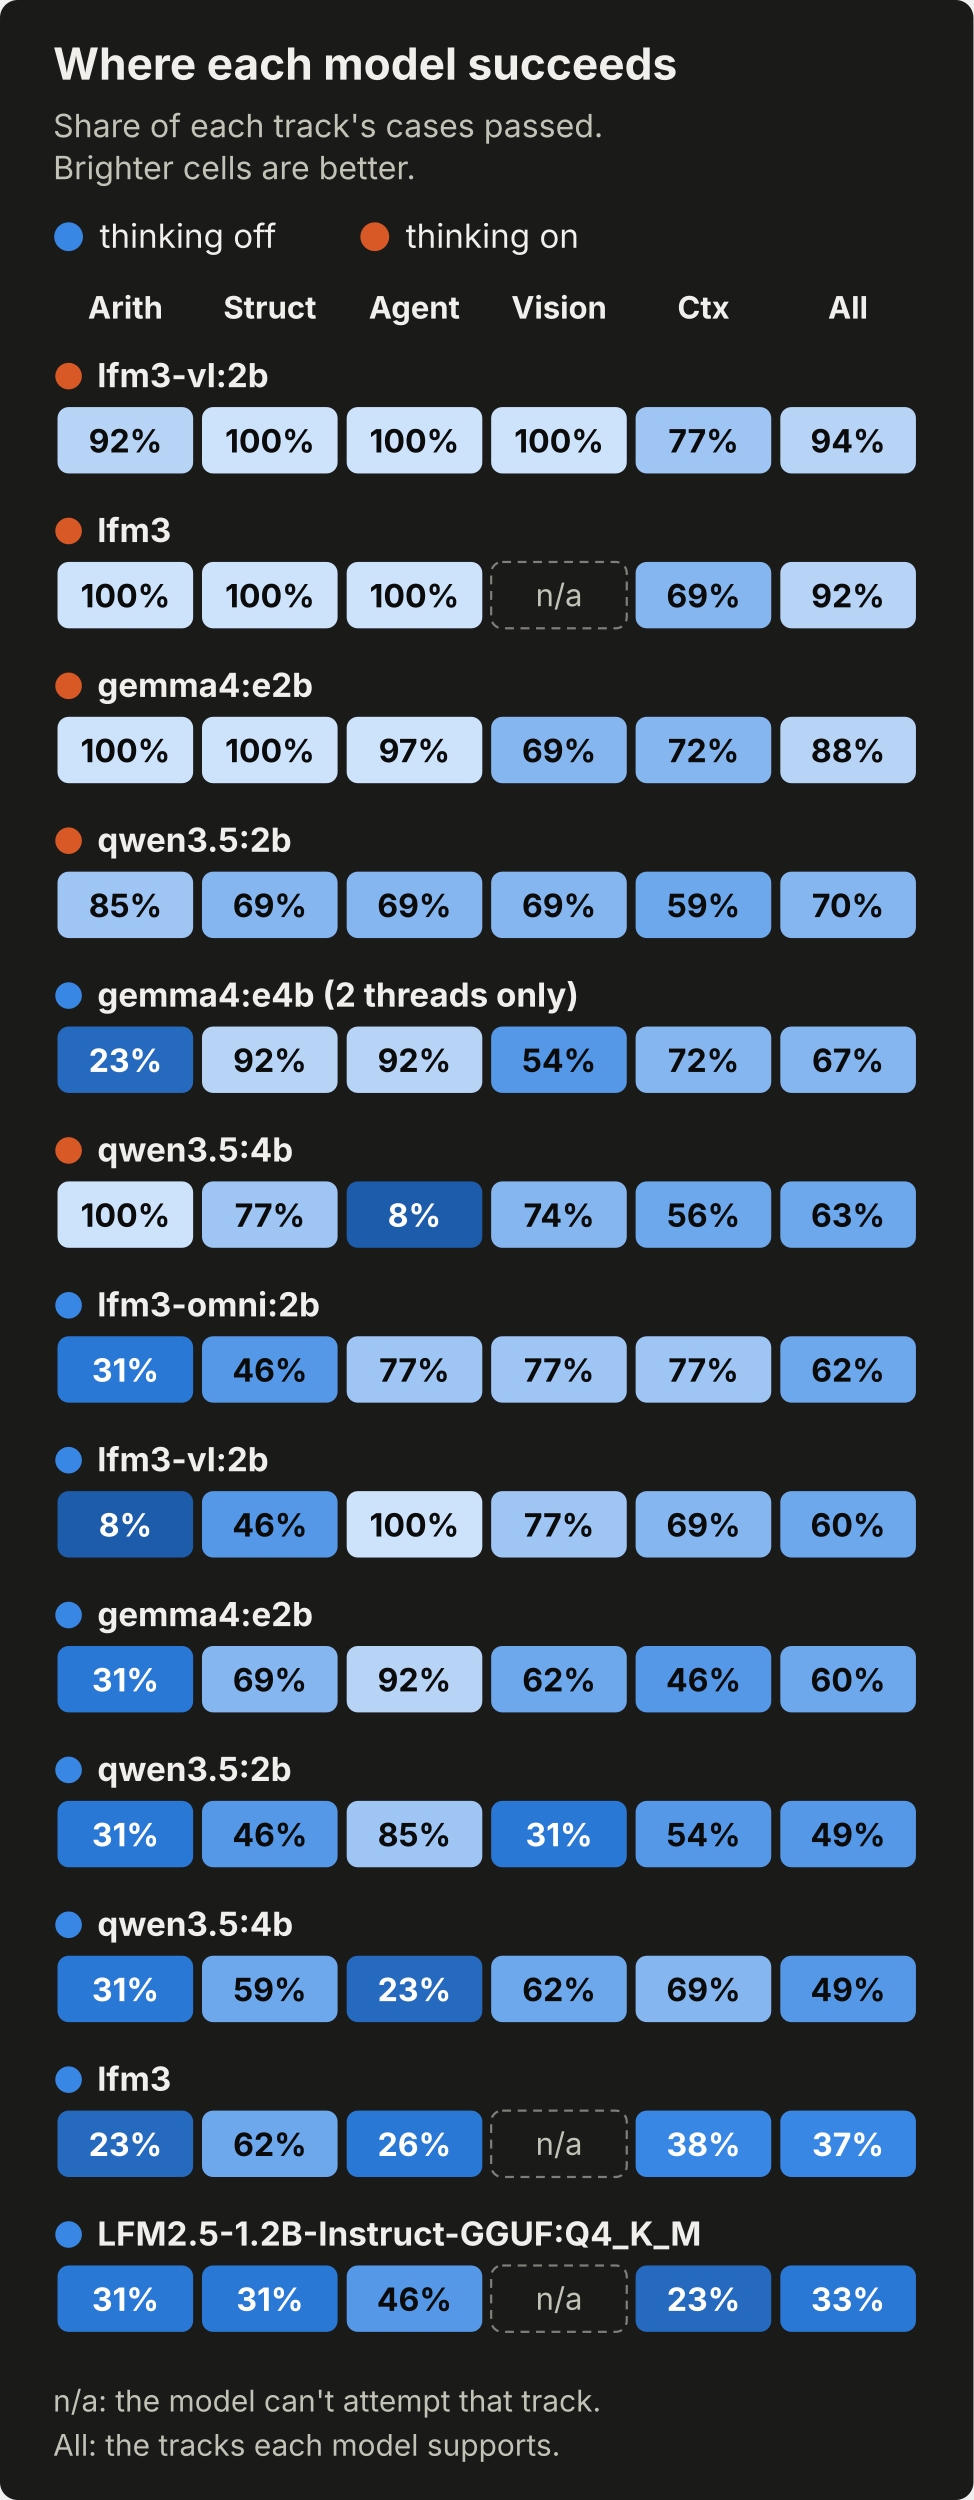
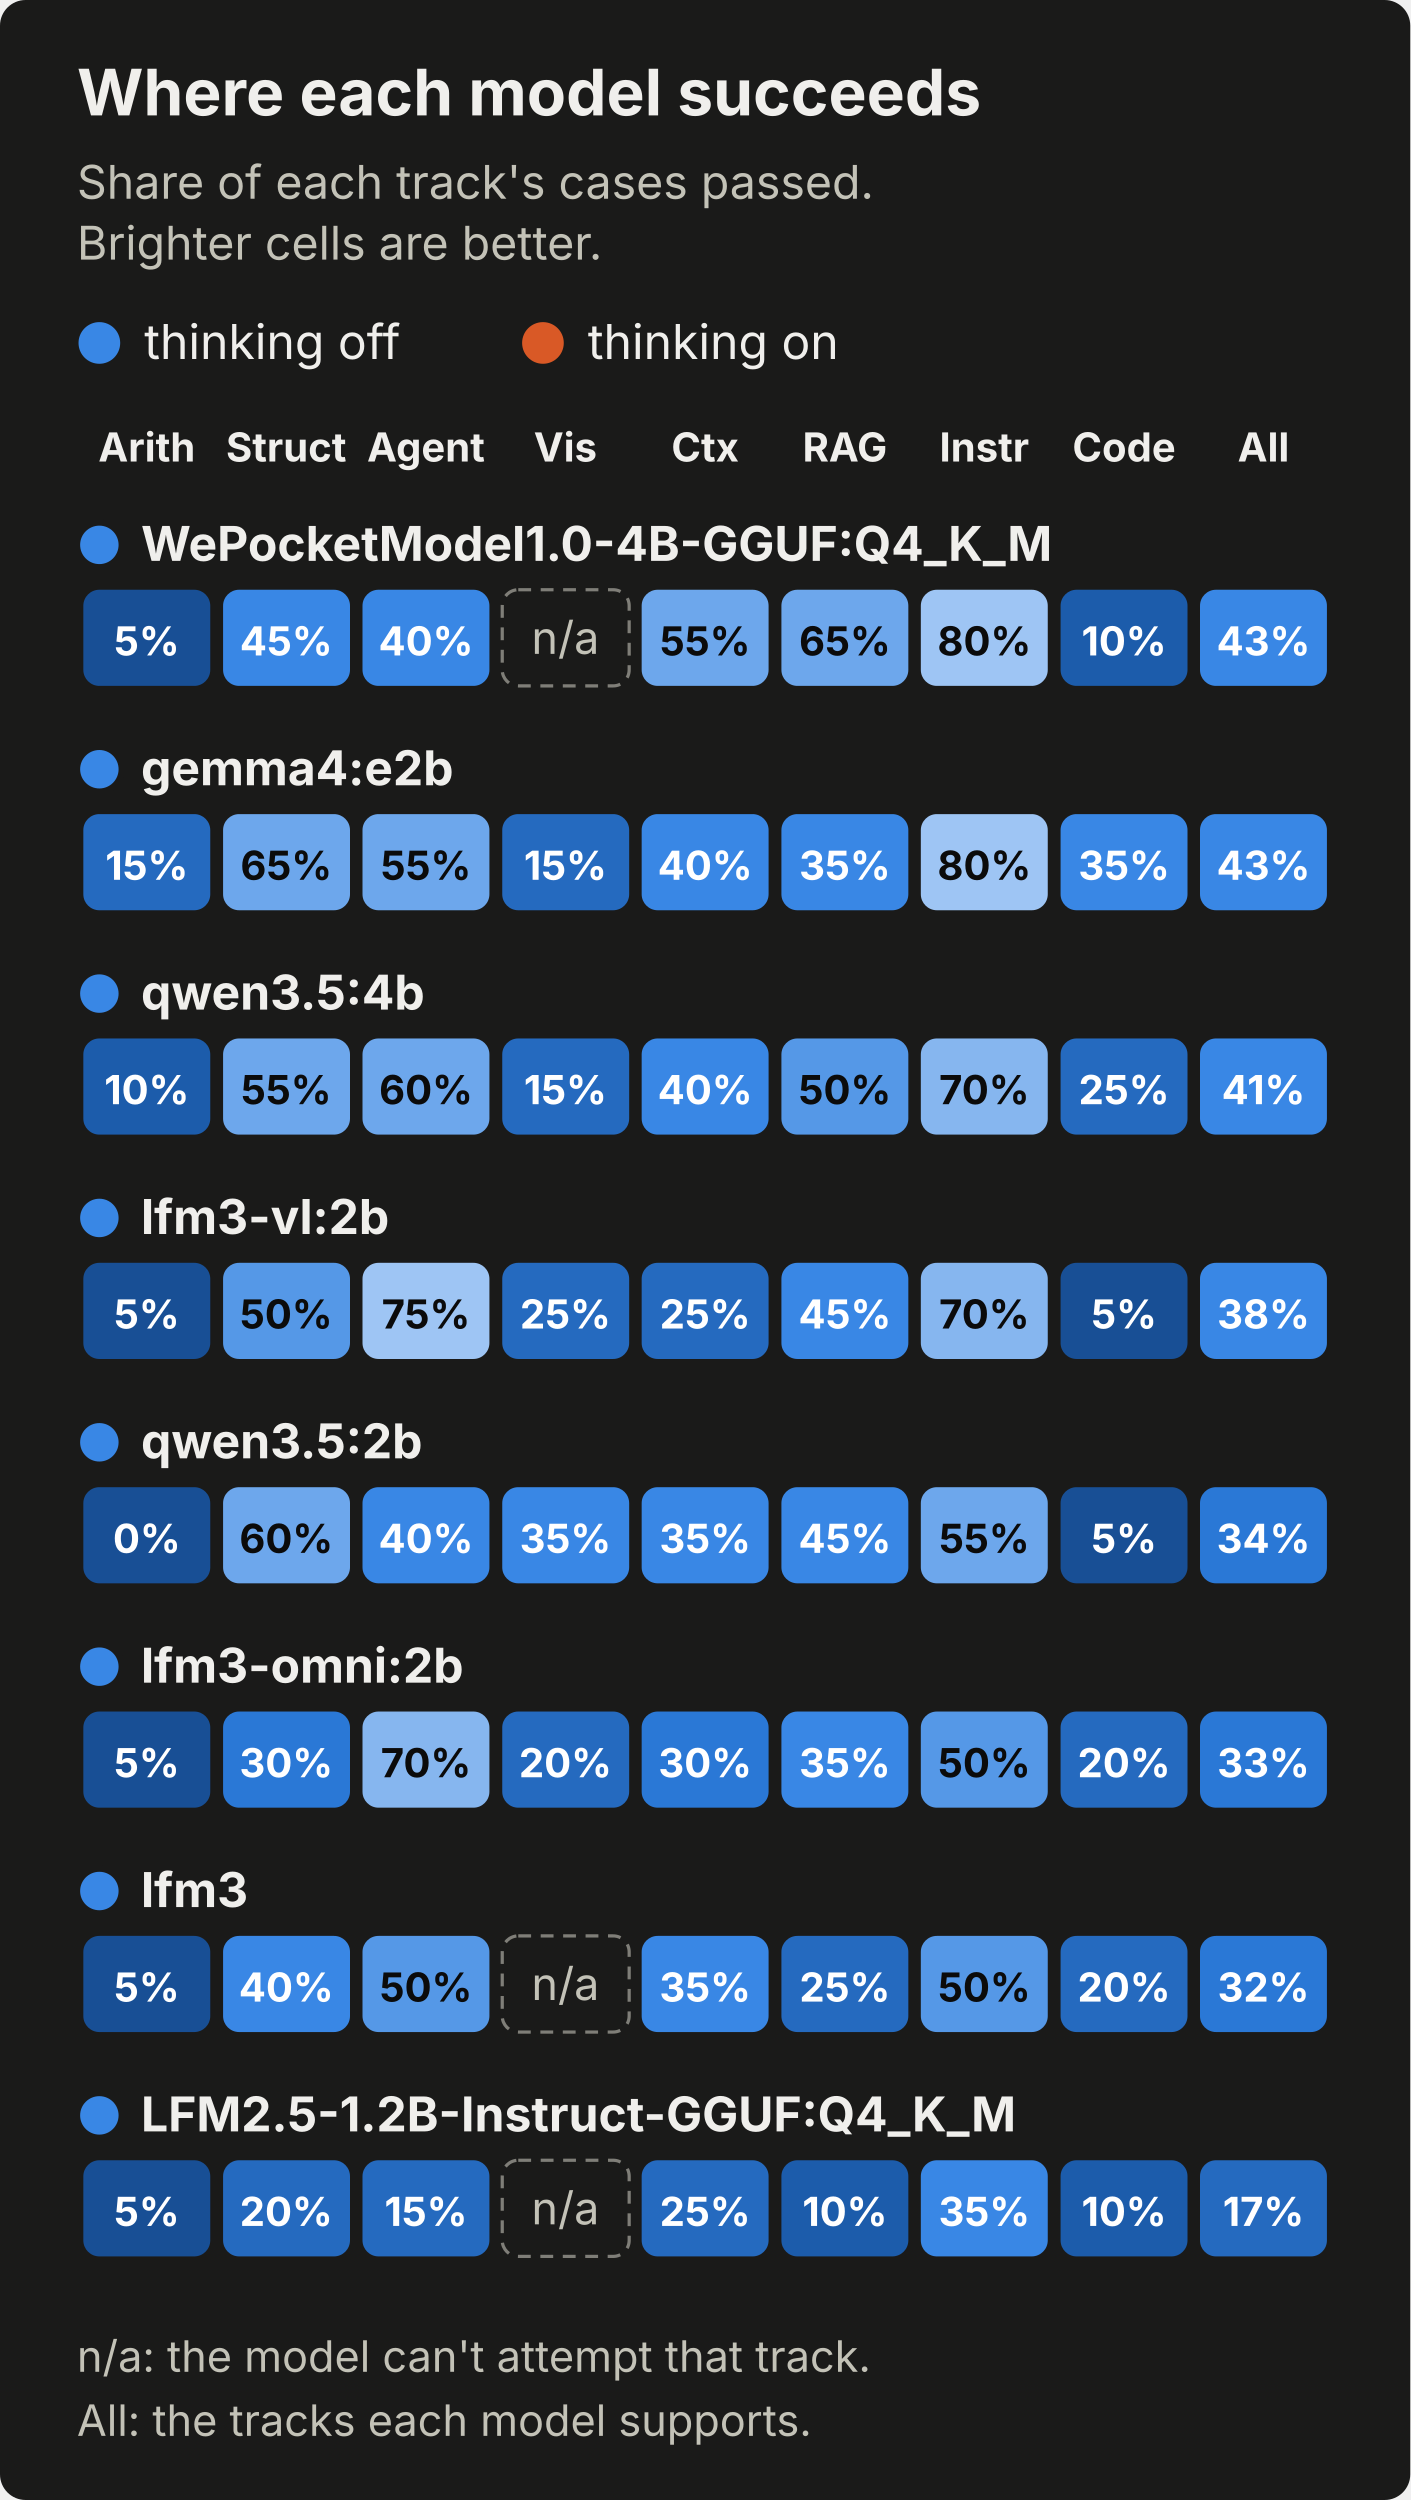
- <svg xmlns="http://www.w3.org/2000/svg" width="440" height="1130" viewBox="0 0 440 1130" role="img" aria-label="Where each model succeeds">
-   <rect width="440" height="1130" rx="8" fill="#1a1a19" />
+ <svg xmlns="http://www.w3.org/2000/svg" width="440" height="780" viewBox="0 0 440 780" role="img" aria-label="Where each model succeeds">
+   <rect width="440" height="780" rx="8" fill="#1a1a19" />
  <text x="24.0" y="36.0" font-size="20" font-weight="700" text-anchor="start" fill="#f0efec" font-family="system-ui, -apple-system, Segoe UI, sans-serif">Where each model succeeds</text>
  <text x="24.0" y="62.0" font-size="14.5" font-weight="normal" text-anchor="start" fill="#c3c2b7" font-family="system-ui, -apple-system, Segoe UI, sans-serif">Share of each track's cases passed.</text>
  <text x="24.0" y="81.0" font-size="14.5" font-weight="normal" text-anchor="start" fill="#c3c2b7" font-family="system-ui, -apple-system, Segoe UI, sans-serif">Brighter cells are better.</text>
  <circle cx="31.0" cy="107.0" r="7.5" fill="#3987e5" stroke="#1a1a19" stroke-width="2" />
  <text x="45.0" y="112.0" font-size="15" font-weight="normal" text-anchor="start" fill="#f0efec" font-family="system-ui, -apple-system, Segoe UI, sans-serif">thinking off</text>
  <circle cx="169.4" cy="107.0" r="7.5" fill="#d95926" stroke="#1a1a19" stroke-width="2" />
  <text x="183.4" y="112.0" font-size="15" font-weight="normal" text-anchor="start" fill="#f0efec" font-family="system-ui, -apple-system, Segoe UI, sans-serif">thinking on</text>
-   <text x="56.7" y="144.0" font-size="14" font-weight="700" text-anchor="middle" fill="#f0efec" font-family="system-ui, -apple-system, Segoe UI, sans-serif">Arith</text>
-   <text x="122.0" y="144.0" font-size="14" font-weight="700" text-anchor="middle" fill="#f0efec" font-family="system-ui, -apple-system, Segoe UI, sans-serif">Struct</text>
-   <text x="187.3" y="144.0" font-size="14" font-weight="700" text-anchor="middle" fill="#f0efec" font-family="system-ui, -apple-system, Segoe UI, sans-serif">Agent</text>
-   <text x="252.7" y="144.0" font-size="14" font-weight="700" text-anchor="middle" fill="#f0efec" font-family="system-ui, -apple-system, Segoe UI, sans-serif">Vision</text>
-   <text x="318.0" y="144.0" font-size="14" font-weight="700" text-anchor="middle" fill="#f0efec" font-family="system-ui, -apple-system, Segoe UI, sans-serif">Ctx</text>
-   <text x="383.3" y="144.0" font-size="14" font-weight="700" text-anchor="middle" fill="#f0efec" font-family="system-ui, -apple-system, Segoe UI, sans-serif">All</text>
-   <circle cx="31.0" cy="170.0" r="7" fill="#d95926" stroke="#1a1a19" stroke-width="2" />
-   <text x="44.0" y="175.0" font-size="15" font-weight="700" text-anchor="start" fill="#f0efec" font-family="system-ui, -apple-system, Segoe UI, sans-serif">lfm3-vl:2b</text>
-   <rect x="26.0" y="184" width="61.3" height="30" rx="5" fill="#b7d3f6" />
-   <text x="56.7" y="204.5" font-size="14.5" font-weight="700" text-anchor="middle" fill="#0b0b0b" font-family="system-ui, -apple-system, Segoe UI, sans-serif">92%</text>
-   <rect x="91.3" y="184" width="61.3" height="30" rx="5" fill="#cde2fb" />
-   <text x="122.0" y="204.5" font-size="14.5" font-weight="700" text-anchor="middle" fill="#0b0b0b" font-family="system-ui, -apple-system, Segoe UI, sans-serif">100%</text>
-   <rect x="156.7" y="184" width="61.3" height="30" rx="5" fill="#cde2fb" />
-   <text x="187.3" y="204.5" font-size="14.5" font-weight="700" text-anchor="middle" fill="#0b0b0b" font-family="system-ui, -apple-system, Segoe UI, sans-serif">100%</text>
-   <rect x="222.0" y="184" width="61.3" height="30" rx="5" fill="#cde2fb" />
-   <text x="252.7" y="204.5" font-size="14.5" font-weight="700" text-anchor="middle" fill="#0b0b0b" font-family="system-ui, -apple-system, Segoe UI, sans-serif">100%</text>
-   <rect x="287.3" y="184" width="61.3" height="30" rx="5" fill="#9ec5f4" />
-   <text x="318.0" y="204.5" font-size="14.5" font-weight="700" text-anchor="middle" fill="#0b0b0b" font-family="system-ui, -apple-system, Segoe UI, sans-serif">77%</text>
-   <rect x="352.7" y="184" width="61.3" height="30" rx="5" fill="#b7d3f6" />
-   <text x="383.3" y="204.5" font-size="14.5" font-weight="700" text-anchor="middle" fill="#0b0b0b" font-family="system-ui, -apple-system, Segoe UI, sans-serif">94%</text>
-   <circle cx="31.0" cy="240.0" r="7" fill="#d95926" stroke="#1a1a19" stroke-width="2" />
-   <text x="44.0" y="245.0" font-size="15" font-weight="700" text-anchor="start" fill="#f0efec" font-family="system-ui, -apple-system, Segoe UI, sans-serif">lfm3</text>
-   <rect x="26.0" y="254" width="61.3" height="30" rx="5" fill="#cde2fb" />
-   <text x="56.7" y="274.5" font-size="14.5" font-weight="700" text-anchor="middle" fill="#0b0b0b" font-family="system-ui, -apple-system, Segoe UI, sans-serif">100%</text>
-   <rect x="91.3" y="254" width="61.3" height="30" rx="5" fill="#cde2fb" />
-   <text x="122.0" y="274.5" font-size="14.5" font-weight="700" text-anchor="middle" fill="#0b0b0b" font-family="system-ui, -apple-system, Segoe UI, sans-serif">100%</text>
-   <rect x="156.7" y="254" width="61.3" height="30" rx="5" fill="#cde2fb" />
-   <text x="187.3" y="274.5" font-size="14.5" font-weight="700" text-anchor="middle" fill="#0b0b0b" font-family="system-ui, -apple-system, Segoe UI, sans-serif">100%</text>
-   <rect x="222.0" y="254" width="61.3" height="30" rx="5" fill="none" stroke="#c3c2b7" stroke-opacity="0.6" stroke-dasharray="4 3" />
-   <text x="252.7" y="274.0" font-size="14" font-weight="normal" text-anchor="middle" fill="#c3c2b7" font-family="system-ui, -apple-system, Segoe UI, sans-serif">n/a</text>
-   <rect x="287.3" y="254" width="61.3" height="30" rx="5" fill="#86b6ef" />
-   <text x="318.0" y="274.5" font-size="14.5" font-weight="700" text-anchor="middle" fill="#0b0b0b" font-family="system-ui, -apple-system, Segoe UI, sans-serif">69%</text>
-   <rect x="352.7" y="254" width="61.3" height="30" rx="5" fill="#b7d3f6" />
-   <text x="383.3" y="274.5" font-size="14.5" font-weight="700" text-anchor="middle" fill="#0b0b0b" font-family="system-ui, -apple-system, Segoe UI, sans-serif">92%</text>
-   <circle cx="31.0" cy="310.0" r="7" fill="#d95926" stroke="#1a1a19" stroke-width="2" />
-   <text x="44.0" y="315.0" font-size="15" font-weight="700" text-anchor="start" fill="#f0efec" font-family="system-ui, -apple-system, Segoe UI, sans-serif">gemma4:e2b</text>
-   <rect x="26.0" y="324" width="61.3" height="30" rx="5" fill="#cde2fb" />
-   <text x="56.7" y="344.5" font-size="14.5" font-weight="700" text-anchor="middle" fill="#0b0b0b" font-family="system-ui, -apple-system, Segoe UI, sans-serif">100%</text>
-   <rect x="91.3" y="324" width="61.3" height="30" rx="5" fill="#cde2fb" />
-   <text x="122.0" y="344.5" font-size="14.5" font-weight="700" text-anchor="middle" fill="#0b0b0b" font-family="system-ui, -apple-system, Segoe UI, sans-serif">100%</text>
-   <rect x="156.7" y="324" width="61.3" height="30" rx="5" fill="#cde2fb" />
-   <text x="187.3" y="344.5" font-size="14.5" font-weight="700" text-anchor="middle" fill="#0b0b0b" font-family="system-ui, -apple-system, Segoe UI, sans-serif">97%</text>
-   <rect x="222.0" y="324" width="61.3" height="30" rx="5" fill="#86b6ef" />
-   <text x="252.7" y="344.5" font-size="14.5" font-weight="700" text-anchor="middle" fill="#0b0b0b" font-family="system-ui, -apple-system, Segoe UI, sans-serif">69%</text>
-   <rect x="287.3" y="324" width="61.3" height="30" rx="5" fill="#86b6ef" />
-   <text x="318.0" y="344.5" font-size="14.5" font-weight="700" text-anchor="middle" fill="#0b0b0b" font-family="system-ui, -apple-system, Segoe UI, sans-serif">72%</text>
-   <rect x="352.7" y="324" width="61.3" height="30" rx="5" fill="#b7d3f6" />
-   <text x="383.3" y="344.5" font-size="14.5" font-weight="700" text-anchor="middle" fill="#0b0b0b" font-family="system-ui, -apple-system, Segoe UI, sans-serif">88%</text>
-   <circle cx="31.0" cy="380.0" r="7" fill="#d95926" stroke="#1a1a19" stroke-width="2" />
-   <text x="44.0" y="385.0" font-size="15" font-weight="700" text-anchor="start" fill="#f0efec" font-family="system-ui, -apple-system, Segoe UI, sans-serif">qwen3.5:2b</text>
-   <rect x="26.0" y="394" width="61.3" height="30" rx="5" fill="#9ec5f4" />
-   <text x="56.7" y="414.5" font-size="14.5" font-weight="700" text-anchor="middle" fill="#0b0b0b" font-family="system-ui, -apple-system, Segoe UI, sans-serif">85%</text>
-   <rect x="91.3" y="394" width="61.3" height="30" rx="5" fill="#86b6ef" />
-   <text x="122.0" y="414.5" font-size="14.5" font-weight="700" text-anchor="middle" fill="#0b0b0b" font-family="system-ui, -apple-system, Segoe UI, sans-serif">69%</text>
-   <rect x="156.7" y="394" width="61.3" height="30" rx="5" fill="#86b6ef" />
-   <text x="187.3" y="414.5" font-size="14.5" font-weight="700" text-anchor="middle" fill="#0b0b0b" font-family="system-ui, -apple-system, Segoe UI, sans-serif">69%</text>
-   <rect x="222.0" y="394" width="61.3" height="30" rx="5" fill="#86b6ef" />
-   <text x="252.7" y="414.5" font-size="14.5" font-weight="700" text-anchor="middle" fill="#0b0b0b" font-family="system-ui, -apple-system, Segoe UI, sans-serif">69%</text>
-   <rect x="287.3" y="394" width="61.3" height="30" rx="5" fill="#6da7ec" />
-   <text x="318.0" y="414.5" font-size="14.5" font-weight="700" text-anchor="middle" fill="#0b0b0b" font-family="system-ui, -apple-system, Segoe UI, sans-serif">59%</text>
-   <rect x="352.7" y="394" width="61.3" height="30" rx="5" fill="#86b6ef" />
-   <text x="383.3" y="414.5" font-size="14.5" font-weight="700" text-anchor="middle" fill="#0b0b0b" font-family="system-ui, -apple-system, Segoe UI, sans-serif">70%</text>
+   <text x="45.8" y="144.0" font-size="12.5" font-weight="700" text-anchor="middle" fill="#f0efec" font-family="system-ui, -apple-system, Segoe UI, sans-serif">Arith</text>
+   <text x="89.3" y="144.0" font-size="12.5" font-weight="700" text-anchor="middle" fill="#f0efec" font-family="system-ui, -apple-system, Segoe UI, sans-serif">Struct</text>
+   <text x="132.9" y="144.0" font-size="12.5" font-weight="700" text-anchor="middle" fill="#f0efec" font-family="system-ui, -apple-system, Segoe UI, sans-serif">Agent</text>
+   <text x="176.4" y="144.0" font-size="12.5" font-weight="700" text-anchor="middle" fill="#f0efec" font-family="system-ui, -apple-system, Segoe UI, sans-serif">Vis</text>
+   <text x="220.0" y="144.0" font-size="12.5" font-weight="700" text-anchor="middle" fill="#f0efec" font-family="system-ui, -apple-system, Segoe UI, sans-serif">Ctx</text>
+   <text x="263.6" y="144.0" font-size="12.5" font-weight="700" text-anchor="middle" fill="#f0efec" font-family="system-ui, -apple-system, Segoe UI, sans-serif">RAG</text>
+   <text x="307.1" y="144.0" font-size="12.5" font-weight="700" text-anchor="middle" fill="#f0efec" font-family="system-ui, -apple-system, Segoe UI, sans-serif">Instr</text>
+   <text x="350.7" y="144.0" font-size="12.5" font-weight="700" text-anchor="middle" fill="#f0efec" font-family="system-ui, -apple-system, Segoe UI, sans-serif">Code</text>
+   <text x="394.2" y="144.0" font-size="12.5" font-weight="700" text-anchor="middle" fill="#f0efec" font-family="system-ui, -apple-system, Segoe UI, sans-serif">All</text>
+   <circle cx="31.0" cy="170.0" r="7" fill="#3987e5" stroke="#1a1a19" stroke-width="2" />
+   <text x="44.0" y="175.0" font-size="15" font-weight="700" text-anchor="start" fill="#f0efec" font-family="system-ui, -apple-system, Segoe UI, sans-serif">WePocketModel1.0-4B-GGUF:Q4_K_M</text>
+   <rect x="26.0" y="184" width="39.6" height="30" rx="5" fill="#184f95" />
+   <text x="45.8" y="204.5" font-size="12.5" font-weight="700" text-anchor="middle" fill="#ffffff" font-family="system-ui, -apple-system, Segoe UI, sans-serif">5%</text>
+   <rect x="69.6" y="184" width="39.6" height="30" rx="5" fill="#3987e5" />
+   <text x="89.3" y="204.5" font-size="12.5" font-weight="700" text-anchor="middle" fill="#ffffff" font-family="system-ui, -apple-system, Segoe UI, sans-serif">45%</text>
+   <rect x="113.1" y="184" width="39.6" height="30" rx="5" fill="#3987e5" />
+   <text x="132.9" y="204.5" font-size="12.5" font-weight="700" text-anchor="middle" fill="#ffffff" font-family="system-ui, -apple-system, Segoe UI, sans-serif">40%</text>
+   <rect x="156.7" y="184" width="39.6" height="30" rx="5" fill="none" stroke="#c3c2b7" stroke-opacity="0.6" stroke-dasharray="4 3" />
+   <text x="176.4" y="204.0" font-size="14" font-weight="normal" text-anchor="middle" fill="#c3c2b7" font-family="system-ui, -apple-system, Segoe UI, sans-serif">n/a</text>
+   <rect x="200.2" y="184" width="39.6" height="30" rx="5" fill="#6da7ec" />
+   <text x="220.0" y="204.5" font-size="12.5" font-weight="700" text-anchor="middle" fill="#0b0b0b" font-family="system-ui, -apple-system, Segoe UI, sans-serif">55%</text>
+   <rect x="243.8" y="184" width="39.6" height="30" rx="5" fill="#6da7ec" />
+   <text x="263.6" y="204.5" font-size="12.5" font-weight="700" text-anchor="middle" fill="#0b0b0b" font-family="system-ui, -apple-system, Segoe UI, sans-serif">65%</text>
+   <rect x="287.3" y="184" width="39.6" height="30" rx="5" fill="#9ec5f4" />
+   <text x="307.1" y="204.5" font-size="12.5" font-weight="700" text-anchor="middle" fill="#0b0b0b" font-family="system-ui, -apple-system, Segoe UI, sans-serif">80%</text>
+   <rect x="330.9" y="184" width="39.6" height="30" rx="5" fill="#1c5cab" />
+   <text x="350.7" y="204.5" font-size="12.5" font-weight="700" text-anchor="middle" fill="#ffffff" font-family="system-ui, -apple-system, Segoe UI, sans-serif">10%</text>
+   <rect x="374.4" y="184" width="39.6" height="30" rx="5" fill="#3987e5" />
+   <text x="394.2" y="204.5" font-size="12.5" font-weight="700" text-anchor="middle" fill="#ffffff" font-family="system-ui, -apple-system, Segoe UI, sans-serif">43%</text>
+   <circle cx="31.0" cy="240.0" r="7" fill="#3987e5" stroke="#1a1a19" stroke-width="2" />
+   <text x="44.0" y="245.0" font-size="15" font-weight="700" text-anchor="start" fill="#f0efec" font-family="system-ui, -apple-system, Segoe UI, sans-serif">gemma4:e2b</text>
+   <rect x="26.0" y="254" width="39.6" height="30" rx="5" fill="#256abf" />
+   <text x="45.8" y="274.5" font-size="12.5" font-weight="700" text-anchor="middle" fill="#ffffff" font-family="system-ui, -apple-system, Segoe UI, sans-serif">15%</text>
+   <rect x="69.6" y="254" width="39.6" height="30" rx="5" fill="#6da7ec" />
+   <text x="89.3" y="274.5" font-size="12.5" font-weight="700" text-anchor="middle" fill="#0b0b0b" font-family="system-ui, -apple-system, Segoe UI, sans-serif">65%</text>
+   <rect x="113.1" y="254" width="39.6" height="30" rx="5" fill="#6da7ec" />
+   <text x="132.9" y="274.5" font-size="12.5" font-weight="700" text-anchor="middle" fill="#0b0b0b" font-family="system-ui, -apple-system, Segoe UI, sans-serif">55%</text>
+   <rect x="156.7" y="254" width="39.6" height="30" rx="5" fill="#256abf" />
+   <text x="176.4" y="274.5" font-size="12.5" font-weight="700" text-anchor="middle" fill="#ffffff" font-family="system-ui, -apple-system, Segoe UI, sans-serif">15%</text>
+   <rect x="200.2" y="254" width="39.6" height="30" rx="5" fill="#3987e5" />
+   <text x="220.0" y="274.5" font-size="12.5" font-weight="700" text-anchor="middle" fill="#ffffff" font-family="system-ui, -apple-system, Segoe UI, sans-serif">40%</text>
+   <rect x="243.8" y="254" width="39.6" height="30" rx="5" fill="#3987e5" />
+   <text x="263.6" y="274.5" font-size="12.5" font-weight="700" text-anchor="middle" fill="#ffffff" font-family="system-ui, -apple-system, Segoe UI, sans-serif">35%</text>
+   <rect x="287.3" y="254" width="39.6" height="30" rx="5" fill="#9ec5f4" />
+   <text x="307.1" y="274.5" font-size="12.5" font-weight="700" text-anchor="middle" fill="#0b0b0b" font-family="system-ui, -apple-system, Segoe UI, sans-serif">80%</text>
+   <rect x="330.9" y="254" width="39.6" height="30" rx="5" fill="#3987e5" />
+   <text x="350.7" y="274.5" font-size="12.5" font-weight="700" text-anchor="middle" fill="#ffffff" font-family="system-ui, -apple-system, Segoe UI, sans-serif">35%</text>
+   <rect x="374.4" y="254" width="39.6" height="30" rx="5" fill="#3987e5" />
+   <text x="394.2" y="274.5" font-size="12.5" font-weight="700" text-anchor="middle" fill="#ffffff" font-family="system-ui, -apple-system, Segoe UI, sans-serif">43%</text>
+   <circle cx="31.0" cy="310.0" r="7" fill="#3987e5" stroke="#1a1a19" stroke-width="2" />
+   <text x="44.0" y="315.0" font-size="15" font-weight="700" text-anchor="start" fill="#f0efec" font-family="system-ui, -apple-system, Segoe UI, sans-serif">qwen3.5:4b</text>
+   <rect x="26.0" y="324" width="39.6" height="30" rx="5" fill="#1c5cab" />
+   <text x="45.8" y="344.5" font-size="12.5" font-weight="700" text-anchor="middle" fill="#ffffff" font-family="system-ui, -apple-system, Segoe UI, sans-serif">10%</text>
+   <rect x="69.6" y="324" width="39.6" height="30" rx="5" fill="#6da7ec" />
+   <text x="89.3" y="344.5" font-size="12.5" font-weight="700" text-anchor="middle" fill="#0b0b0b" font-family="system-ui, -apple-system, Segoe UI, sans-serif">55%</text>
+   <rect x="113.1" y="324" width="39.6" height="30" rx="5" fill="#6da7ec" />
+   <text x="132.9" y="344.5" font-size="12.5" font-weight="700" text-anchor="middle" fill="#0b0b0b" font-family="system-ui, -apple-system, Segoe UI, sans-serif">60%</text>
+   <rect x="156.7" y="324" width="39.6" height="30" rx="5" fill="#256abf" />
+   <text x="176.4" y="344.5" font-size="12.5" font-weight="700" text-anchor="middle" fill="#ffffff" font-family="system-ui, -apple-system, Segoe UI, sans-serif">15%</text>
+   <rect x="200.2" y="324" width="39.6" height="30" rx="5" fill="#3987e5" />
+   <text x="220.0" y="344.5" font-size="12.5" font-weight="700" text-anchor="middle" fill="#ffffff" font-family="system-ui, -apple-system, Segoe UI, sans-serif">40%</text>
+   <rect x="243.8" y="324" width="39.6" height="30" rx="5" fill="#5598e7" />
+   <text x="263.6" y="344.5" font-size="12.5" font-weight="700" text-anchor="middle" fill="#0b0b0b" font-family="system-ui, -apple-system, Segoe UI, sans-serif">50%</text>
+   <rect x="287.3" y="324" width="39.6" height="30" rx="5" fill="#86b6ef" />
+   <text x="307.1" y="344.5" font-size="12.5" font-weight="700" text-anchor="middle" fill="#0b0b0b" font-family="system-ui, -apple-system, Segoe UI, sans-serif">70%</text>
+   <rect x="330.9" y="324" width="39.6" height="30" rx="5" fill="#256abf" />
+   <text x="350.7" y="344.5" font-size="12.5" font-weight="700" text-anchor="middle" fill="#ffffff" font-family="system-ui, -apple-system, Segoe UI, sans-serif">25%</text>
+   <rect x="374.4" y="324" width="39.6" height="30" rx="5" fill="#3987e5" />
+   <text x="394.2" y="344.5" font-size="12.5" font-weight="700" text-anchor="middle" fill="#ffffff" font-family="system-ui, -apple-system, Segoe UI, sans-serif">41%</text>
+   <circle cx="31.0" cy="380.0" r="7" fill="#3987e5" stroke="#1a1a19" stroke-width="2" />
+   <text x="44.0" y="385.0" font-size="15" font-weight="700" text-anchor="start" fill="#f0efec" font-family="system-ui, -apple-system, Segoe UI, sans-serif">lfm3-vl:2b</text>
+   <rect x="26.0" y="394" width="39.6" height="30" rx="5" fill="#184f95" />
+   <text x="45.8" y="414.5" font-size="12.5" font-weight="700" text-anchor="middle" fill="#ffffff" font-family="system-ui, -apple-system, Segoe UI, sans-serif">5%</text>
+   <rect x="69.6" y="394" width="39.6" height="30" rx="5" fill="#5598e7" />
+   <text x="89.3" y="414.5" font-size="12.5" font-weight="700" text-anchor="middle" fill="#0b0b0b" font-family="system-ui, -apple-system, Segoe UI, sans-serif">50%</text>
+   <rect x="113.1" y="394" width="39.6" height="30" rx="5" fill="#9ec5f4" />
+   <text x="132.9" y="414.5" font-size="12.5" font-weight="700" text-anchor="middle" fill="#0b0b0b" font-family="system-ui, -apple-system, Segoe UI, sans-serif">75%</text>
+   <rect x="156.7" y="394" width="39.6" height="30" rx="5" fill="#256abf" />
+   <text x="176.4" y="414.5" font-size="12.5" font-weight="700" text-anchor="middle" fill="#ffffff" font-family="system-ui, -apple-system, Segoe UI, sans-serif">25%</text>
+   <rect x="200.2" y="394" width="39.6" height="30" rx="5" fill="#256abf" />
+   <text x="220.0" y="414.5" font-size="12.5" font-weight="700" text-anchor="middle" fill="#ffffff" font-family="system-ui, -apple-system, Segoe UI, sans-serif">25%</text>
+   <rect x="243.8" y="394" width="39.6" height="30" rx="5" fill="#3987e5" />
+   <text x="263.6" y="414.5" font-size="12.5" font-weight="700" text-anchor="middle" fill="#ffffff" font-family="system-ui, -apple-system, Segoe UI, sans-serif">45%</text>
+   <rect x="287.3" y="394" width="39.6" height="30" rx="5" fill="#86b6ef" />
+   <text x="307.1" y="414.5" font-size="12.5" font-weight="700" text-anchor="middle" fill="#0b0b0b" font-family="system-ui, -apple-system, Segoe UI, sans-serif">70%</text>
+   <rect x="330.9" y="394" width="39.6" height="30" rx="5" fill="#184f95" />
+   <text x="350.7" y="414.5" font-size="12.5" font-weight="700" text-anchor="middle" fill="#ffffff" font-family="system-ui, -apple-system, Segoe UI, sans-serif">5%</text>
+   <rect x="374.4" y="394" width="39.6" height="30" rx="5" fill="#3987e5" />
+   <text x="394.2" y="414.5" font-size="12.5" font-weight="700" text-anchor="middle" fill="#ffffff" font-family="system-ui, -apple-system, Segoe UI, sans-serif">38%</text>
  <circle cx="31.0" cy="450.0" r="7" fill="#3987e5" stroke="#1a1a19" stroke-width="2" />
-   <text x="44.0" y="455.0" font-size="15" font-weight="700" text-anchor="start" fill="#f0efec" font-family="system-ui, -apple-system, Segoe UI, sans-serif">gemma4:e4b (2 threads only)</text>
-   <rect x="26.0" y="464" width="61.3" height="30" rx="5" fill="#256abf" />
-   <text x="56.7" y="484.5" font-size="14.5" font-weight="700" text-anchor="middle" fill="#ffffff" font-family="system-ui, -apple-system, Segoe UI, sans-serif">23%</text>
-   <rect x="91.3" y="464" width="61.3" height="30" rx="5" fill="#b7d3f6" />
-   <text x="122.0" y="484.5" font-size="14.5" font-weight="700" text-anchor="middle" fill="#0b0b0b" font-family="system-ui, -apple-system, Segoe UI, sans-serif">92%</text>
-   <rect x="156.7" y="464" width="61.3" height="30" rx="5" fill="#b7d3f6" />
-   <text x="187.3" y="484.5" font-size="14.5" font-weight="700" text-anchor="middle" fill="#0b0b0b" font-family="system-ui, -apple-system, Segoe UI, sans-serif">92%</text>
-   <rect x="222.0" y="464" width="61.3" height="30" rx="5" fill="#5598e7" />
-   <text x="252.7" y="484.5" font-size="14.5" font-weight="700" text-anchor="middle" fill="#0b0b0b" font-family="system-ui, -apple-system, Segoe UI, sans-serif">54%</text>
-   <rect x="287.3" y="464" width="61.3" height="30" rx="5" fill="#86b6ef" />
-   <text x="318.0" y="484.5" font-size="14.5" font-weight="700" text-anchor="middle" fill="#0b0b0b" font-family="system-ui, -apple-system, Segoe UI, sans-serif">72%</text>
-   <rect x="352.7" y="464" width="61.3" height="30" rx="5" fill="#86b6ef" />
-   <text x="383.3" y="484.5" font-size="14.5" font-weight="700" text-anchor="middle" fill="#0b0b0b" font-family="system-ui, -apple-system, Segoe UI, sans-serif">67%</text>
-   <circle cx="31.0" cy="520.0" r="7" fill="#d95926" stroke="#1a1a19" stroke-width="2" />
-   <text x="44.0" y="525.0" font-size="15" font-weight="700" text-anchor="start" fill="#f0efec" font-family="system-ui, -apple-system, Segoe UI, sans-serif">qwen3.5:4b</text>
-   <rect x="26.0" y="534" width="61.3" height="30" rx="5" fill="#cde2fb" />
-   <text x="56.7" y="554.5" font-size="14.5" font-weight="700" text-anchor="middle" fill="#0b0b0b" font-family="system-ui, -apple-system, Segoe UI, sans-serif">100%</text>
-   <rect x="91.3" y="534" width="61.3" height="30" rx="5" fill="#9ec5f4" />
-   <text x="122.0" y="554.5" font-size="14.5" font-weight="700" text-anchor="middle" fill="#0b0b0b" font-family="system-ui, -apple-system, Segoe UI, sans-serif">77%</text>
-   <rect x="156.7" y="534" width="61.3" height="30" rx="5" fill="#1c5cab" />
-   <text x="187.3" y="554.5" font-size="14.5" font-weight="700" text-anchor="middle" fill="#ffffff" font-family="system-ui, -apple-system, Segoe UI, sans-serif">8%</text>
-   <rect x="222.0" y="534" width="61.3" height="30" rx="5" fill="#86b6ef" />
-   <text x="252.7" y="554.5" font-size="14.5" font-weight="700" text-anchor="middle" fill="#0b0b0b" font-family="system-ui, -apple-system, Segoe UI, sans-serif">74%</text>
-   <rect x="287.3" y="534" width="61.3" height="30" rx="5" fill="#6da7ec" />
-   <text x="318.0" y="554.5" font-size="14.5" font-weight="700" text-anchor="middle" fill="#0b0b0b" font-family="system-ui, -apple-system, Segoe UI, sans-serif">56%</text>
-   <rect x="352.7" y="534" width="61.3" height="30" rx="5" fill="#6da7ec" />
-   <text x="383.3" y="554.5" font-size="14.5" font-weight="700" text-anchor="middle" fill="#0b0b0b" font-family="system-ui, -apple-system, Segoe UI, sans-serif">63%</text>
+   <text x="44.0" y="455.0" font-size="15" font-weight="700" text-anchor="start" fill="#f0efec" font-family="system-ui, -apple-system, Segoe UI, sans-serif">qwen3.5:2b</text>
+   <rect x="26.0" y="464" width="39.6" height="30" rx="5" fill="#184f95" />
+   <text x="45.8" y="484.5" font-size="12.5" font-weight="700" text-anchor="middle" fill="#ffffff" font-family="system-ui, -apple-system, Segoe UI, sans-serif">0%</text>
+   <rect x="69.6" y="464" width="39.6" height="30" rx="5" fill="#6da7ec" />
+   <text x="89.3" y="484.5" font-size="12.5" font-weight="700" text-anchor="middle" fill="#0b0b0b" font-family="system-ui, -apple-system, Segoe UI, sans-serif">60%</text>
+   <rect x="113.1" y="464" width="39.6" height="30" rx="5" fill="#3987e5" />
+   <text x="132.9" y="484.5" font-size="12.5" font-weight="700" text-anchor="middle" fill="#ffffff" font-family="system-ui, -apple-system, Segoe UI, sans-serif">40%</text>
+   <rect x="156.7" y="464" width="39.6" height="30" rx="5" fill="#3987e5" />
+   <text x="176.4" y="484.5" font-size="12.5" font-weight="700" text-anchor="middle" fill="#ffffff" font-family="system-ui, -apple-system, Segoe UI, sans-serif">35%</text>
+   <rect x="200.2" y="464" width="39.6" height="30" rx="5" fill="#3987e5" />
+   <text x="220.0" y="484.5" font-size="12.5" font-weight="700" text-anchor="middle" fill="#ffffff" font-family="system-ui, -apple-system, Segoe UI, sans-serif">35%</text>
+   <rect x="243.8" y="464" width="39.6" height="30" rx="5" fill="#3987e5" />
+   <text x="263.6" y="484.5" font-size="12.5" font-weight="700" text-anchor="middle" fill="#ffffff" font-family="system-ui, -apple-system, Segoe UI, sans-serif">45%</text>
+   <rect x="287.3" y="464" width="39.6" height="30" rx="5" fill="#6da7ec" />
+   <text x="307.1" y="484.5" font-size="12.5" font-weight="700" text-anchor="middle" fill="#0b0b0b" font-family="system-ui, -apple-system, Segoe UI, sans-serif">55%</text>
+   <rect x="330.9" y="464" width="39.6" height="30" rx="5" fill="#184f95" />
+   <text x="350.7" y="484.5" font-size="12.5" font-weight="700" text-anchor="middle" fill="#ffffff" font-family="system-ui, -apple-system, Segoe UI, sans-serif">5%</text>
+   <rect x="374.4" y="464" width="39.6" height="30" rx="5" fill="#2a78d6" />
+   <text x="394.2" y="484.5" font-size="12.5" font-weight="700" text-anchor="middle" fill="#ffffff" font-family="system-ui, -apple-system, Segoe UI, sans-serif">34%</text>
+   <circle cx="31.0" cy="520.0" r="7" fill="#3987e5" stroke="#1a1a19" stroke-width="2" />
+   <text x="44.0" y="525.0" font-size="15" font-weight="700" text-anchor="start" fill="#f0efec" font-family="system-ui, -apple-system, Segoe UI, sans-serif">lfm3-omni:2b</text>
+   <rect x="26.0" y="534" width="39.6" height="30" rx="5" fill="#184f95" />
+   <text x="45.8" y="554.5" font-size="12.5" font-weight="700" text-anchor="middle" fill="#ffffff" font-family="system-ui, -apple-system, Segoe UI, sans-serif">5%</text>
+   <rect x="69.6" y="534" width="39.6" height="30" rx="5" fill="#2a78d6" />
+   <text x="89.3" y="554.5" font-size="12.5" font-weight="700" text-anchor="middle" fill="#ffffff" font-family="system-ui, -apple-system, Segoe UI, sans-serif">30%</text>
+   <rect x="113.1" y="534" width="39.6" height="30" rx="5" fill="#86b6ef" />
+   <text x="132.9" y="554.5" font-size="12.5" font-weight="700" text-anchor="middle" fill="#0b0b0b" font-family="system-ui, -apple-system, Segoe UI, sans-serif">70%</text>
+   <rect x="156.7" y="534" width="39.6" height="30" rx="5" fill="#256abf" />
+   <text x="176.4" y="554.5" font-size="12.5" font-weight="700" text-anchor="middle" fill="#ffffff" font-family="system-ui, -apple-system, Segoe UI, sans-serif">20%</text>
+   <rect x="200.2" y="534" width="39.6" height="30" rx="5" fill="#2a78d6" />
+   <text x="220.0" y="554.5" font-size="12.5" font-weight="700" text-anchor="middle" fill="#ffffff" font-family="system-ui, -apple-system, Segoe UI, sans-serif">30%</text>
+   <rect x="243.8" y="534" width="39.6" height="30" rx="5" fill="#3987e5" />
+   <text x="263.6" y="554.5" font-size="12.5" font-weight="700" text-anchor="middle" fill="#ffffff" font-family="system-ui, -apple-system, Segoe UI, sans-serif">35%</text>
+   <rect x="287.3" y="534" width="39.6" height="30" rx="5" fill="#5598e7" />
+   <text x="307.1" y="554.5" font-size="12.5" font-weight="700" text-anchor="middle" fill="#0b0b0b" font-family="system-ui, -apple-system, Segoe UI, sans-serif">50%</text>
+   <rect x="330.9" y="534" width="39.6" height="30" rx="5" fill="#256abf" />
+   <text x="350.7" y="554.5" font-size="12.5" font-weight="700" text-anchor="middle" fill="#ffffff" font-family="system-ui, -apple-system, Segoe UI, sans-serif">20%</text>
+   <rect x="374.4" y="534" width="39.6" height="30" rx="5" fill="#2a78d6" />
+   <text x="394.2" y="554.5" font-size="12.5" font-weight="700" text-anchor="middle" fill="#ffffff" font-family="system-ui, -apple-system, Segoe UI, sans-serif">33%</text>
  <circle cx="31.0" cy="590.0" r="7" fill="#3987e5" stroke="#1a1a19" stroke-width="2" />
-   <text x="44.0" y="595.0" font-size="15" font-weight="700" text-anchor="start" fill="#f0efec" font-family="system-ui, -apple-system, Segoe UI, sans-serif">lfm3-omni:2b</text>
-   <rect x="26.0" y="604" width="61.3" height="30" rx="5" fill="#2a78d6" />
-   <text x="56.7" y="624.5" font-size="14.5" font-weight="700" text-anchor="middle" fill="#ffffff" font-family="system-ui, -apple-system, Segoe UI, sans-serif">31%</text>
-   <rect x="91.3" y="604" width="61.3" height="30" rx="5" fill="#5598e7" />
-   <text x="122.0" y="624.5" font-size="14.5" font-weight="700" text-anchor="middle" fill="#0b0b0b" font-family="system-ui, -apple-system, Segoe UI, sans-serif">46%</text>
-   <rect x="156.7" y="604" width="61.3" height="30" rx="5" fill="#9ec5f4" />
-   <text x="187.3" y="624.5" font-size="14.5" font-weight="700" text-anchor="middle" fill="#0b0b0b" font-family="system-ui, -apple-system, Segoe UI, sans-serif">77%</text>
-   <rect x="222.0" y="604" width="61.3" height="30" rx="5" fill="#9ec5f4" />
-   <text x="252.7" y="624.5" font-size="14.5" font-weight="700" text-anchor="middle" fill="#0b0b0b" font-family="system-ui, -apple-system, Segoe UI, sans-serif">77%</text>
-   <rect x="287.3" y="604" width="61.3" height="30" rx="5" fill="#9ec5f4" />
-   <text x="318.0" y="624.5" font-size="14.5" font-weight="700" text-anchor="middle" fill="#0b0b0b" font-family="system-ui, -apple-system, Segoe UI, sans-serif">77%</text>
-   <rect x="352.7" y="604" width="61.3" height="30" rx="5" fill="#6da7ec" />
-   <text x="383.3" y="624.5" font-size="14.5" font-weight="700" text-anchor="middle" fill="#0b0b0b" font-family="system-ui, -apple-system, Segoe UI, sans-serif">62%</text>
+   <text x="44.0" y="595.0" font-size="15" font-weight="700" text-anchor="start" fill="#f0efec" font-family="system-ui, -apple-system, Segoe UI, sans-serif">lfm3</text>
+   <rect x="26.0" y="604" width="39.6" height="30" rx="5" fill="#184f95" />
+   <text x="45.8" y="624.5" font-size="12.5" font-weight="700" text-anchor="middle" fill="#ffffff" font-family="system-ui, -apple-system, Segoe UI, sans-serif">5%</text>
+   <rect x="69.6" y="604" width="39.6" height="30" rx="5" fill="#3987e5" />
+   <text x="89.3" y="624.5" font-size="12.5" font-weight="700" text-anchor="middle" fill="#ffffff" font-family="system-ui, -apple-system, Segoe UI, sans-serif">40%</text>
+   <rect x="113.1" y="604" width="39.6" height="30" rx="5" fill="#5598e7" />
+   <text x="132.9" y="624.5" font-size="12.5" font-weight="700" text-anchor="middle" fill="#0b0b0b" font-family="system-ui, -apple-system, Segoe UI, sans-serif">50%</text>
+   <rect x="156.7" y="604" width="39.6" height="30" rx="5" fill="none" stroke="#c3c2b7" stroke-opacity="0.6" stroke-dasharray="4 3" />
+   <text x="176.4" y="624.0" font-size="14" font-weight="normal" text-anchor="middle" fill="#c3c2b7" font-family="system-ui, -apple-system, Segoe UI, sans-serif">n/a</text>
+   <rect x="200.2" y="604" width="39.6" height="30" rx="5" fill="#3987e5" />
+   <text x="220.0" y="624.5" font-size="12.5" font-weight="700" text-anchor="middle" fill="#ffffff" font-family="system-ui, -apple-system, Segoe UI, sans-serif">35%</text>
+   <rect x="243.8" y="604" width="39.6" height="30" rx="5" fill="#256abf" />
+   <text x="263.6" y="624.5" font-size="12.5" font-weight="700" text-anchor="middle" fill="#ffffff" font-family="system-ui, -apple-system, Segoe UI, sans-serif">25%</text>
+   <rect x="287.3" y="604" width="39.6" height="30" rx="5" fill="#5598e7" />
+   <text x="307.1" y="624.5" font-size="12.5" font-weight="700" text-anchor="middle" fill="#0b0b0b" font-family="system-ui, -apple-system, Segoe UI, sans-serif">50%</text>
+   <rect x="330.9" y="604" width="39.6" height="30" rx="5" fill="#256abf" />
+   <text x="350.7" y="624.5" font-size="12.5" font-weight="700" text-anchor="middle" fill="#ffffff" font-family="system-ui, -apple-system, Segoe UI, sans-serif">20%</text>
+   <rect x="374.4" y="604" width="39.6" height="30" rx="5" fill="#2a78d6" />
+   <text x="394.2" y="624.5" font-size="12.5" font-weight="700" text-anchor="middle" fill="#ffffff" font-family="system-ui, -apple-system, Segoe UI, sans-serif">32%</text>
  <circle cx="31.0" cy="660.0" r="7" fill="#3987e5" stroke="#1a1a19" stroke-width="2" />
-   <text x="44.0" y="665.0" font-size="15" font-weight="700" text-anchor="start" fill="#f0efec" font-family="system-ui, -apple-system, Segoe UI, sans-serif">lfm3-vl:2b</text>
-   <rect x="26.0" y="674" width="61.3" height="30" rx="5" fill="#1c5cab" />
-   <text x="56.7" y="694.5" font-size="14.5" font-weight="700" text-anchor="middle" fill="#ffffff" font-family="system-ui, -apple-system, Segoe UI, sans-serif">8%</text>
-   <rect x="91.3" y="674" width="61.3" height="30" rx="5" fill="#5598e7" />
-   <text x="122.0" y="694.5" font-size="14.5" font-weight="700" text-anchor="middle" fill="#0b0b0b" font-family="system-ui, -apple-system, Segoe UI, sans-serif">46%</text>
-   <rect x="156.7" y="674" width="61.3" height="30" rx="5" fill="#cde2fb" />
-   <text x="187.3" y="694.5" font-size="14.5" font-weight="700" text-anchor="middle" fill="#0b0b0b" font-family="system-ui, -apple-system, Segoe UI, sans-serif">100%</text>
-   <rect x="222.0" y="674" width="61.3" height="30" rx="5" fill="#9ec5f4" />
-   <text x="252.7" y="694.5" font-size="14.5" font-weight="700" text-anchor="middle" fill="#0b0b0b" font-family="system-ui, -apple-system, Segoe UI, sans-serif">77%</text>
-   <rect x="287.3" y="674" width="61.3" height="30" rx="5" fill="#86b6ef" />
-   <text x="318.0" y="694.5" font-size="14.5" font-weight="700" text-anchor="middle" fill="#0b0b0b" font-family="system-ui, -apple-system, Segoe UI, sans-serif">69%</text>
-   <rect x="352.7" y="674" width="61.3" height="30" rx="5" fill="#6da7ec" />
-   <text x="383.3" y="694.5" font-size="14.5" font-weight="700" text-anchor="middle" fill="#0b0b0b" font-family="system-ui, -apple-system, Segoe UI, sans-serif">60%</text>
-   <circle cx="31.0" cy="730.0" r="7" fill="#3987e5" stroke="#1a1a19" stroke-width="2" />
-   <text x="44.0" y="735.0" font-size="15" font-weight="700" text-anchor="start" fill="#f0efec" font-family="system-ui, -apple-system, Segoe UI, sans-serif">gemma4:e2b</text>
-   <rect x="26.0" y="744" width="61.3" height="30" rx="5" fill="#2a78d6" />
-   <text x="56.7" y="764.5" font-size="14.5" font-weight="700" text-anchor="middle" fill="#ffffff" font-family="system-ui, -apple-system, Segoe UI, sans-serif">31%</text>
-   <rect x="91.3" y="744" width="61.3" height="30" rx="5" fill="#86b6ef" />
-   <text x="122.0" y="764.5" font-size="14.5" font-weight="700" text-anchor="middle" fill="#0b0b0b" font-family="system-ui, -apple-system, Segoe UI, sans-serif">69%</text>
-   <rect x="156.7" y="744" width="61.3" height="30" rx="5" fill="#b7d3f6" />
-   <text x="187.3" y="764.5" font-size="14.5" font-weight="700" text-anchor="middle" fill="#0b0b0b" font-family="system-ui, -apple-system, Segoe UI, sans-serif">92%</text>
-   <rect x="222.0" y="744" width="61.3" height="30" rx="5" fill="#6da7ec" />
-   <text x="252.7" y="764.5" font-size="14.5" font-weight="700" text-anchor="middle" fill="#0b0b0b" font-family="system-ui, -apple-system, Segoe UI, sans-serif">62%</text>
-   <rect x="287.3" y="744" width="61.3" height="30" rx="5" fill="#5598e7" />
-   <text x="318.0" y="764.5" font-size="14.5" font-weight="700" text-anchor="middle" fill="#0b0b0b" font-family="system-ui, -apple-system, Segoe UI, sans-serif">46%</text>
-   <rect x="352.7" y="744" width="61.3" height="30" rx="5" fill="#6da7ec" />
-   <text x="383.3" y="764.5" font-size="14.5" font-weight="700" text-anchor="middle" fill="#0b0b0b" font-family="system-ui, -apple-system, Segoe UI, sans-serif">60%</text>
-   <circle cx="31.0" cy="800.0" r="7" fill="#3987e5" stroke="#1a1a19" stroke-width="2" />
-   <text x="44.0" y="805.0" font-size="15" font-weight="700" text-anchor="start" fill="#f0efec" font-family="system-ui, -apple-system, Segoe UI, sans-serif">qwen3.5:2b</text>
-   <rect x="26.0" y="814" width="61.3" height="30" rx="5" fill="#2a78d6" />
-   <text x="56.7" y="834.5" font-size="14.5" font-weight="700" text-anchor="middle" fill="#ffffff" font-family="system-ui, -apple-system, Segoe UI, sans-serif">31%</text>
-   <rect x="91.3" y="814" width="61.3" height="30" rx="5" fill="#5598e7" />
-   <text x="122.0" y="834.5" font-size="14.5" font-weight="700" text-anchor="middle" fill="#0b0b0b" font-family="system-ui, -apple-system, Segoe UI, sans-serif">46%</text>
-   <rect x="156.7" y="814" width="61.3" height="30" rx="5" fill="#9ec5f4" />
-   <text x="187.3" y="834.5" font-size="14.5" font-weight="700" text-anchor="middle" fill="#0b0b0b" font-family="system-ui, -apple-system, Segoe UI, sans-serif">85%</text>
-   <rect x="222.0" y="814" width="61.3" height="30" rx="5" fill="#2a78d6" />
-   <text x="252.7" y="834.5" font-size="14.5" font-weight="700" text-anchor="middle" fill="#ffffff" font-family="system-ui, -apple-system, Segoe UI, sans-serif">31%</text>
-   <rect x="287.3" y="814" width="61.3" height="30" rx="5" fill="#5598e7" />
-   <text x="318.0" y="834.5" font-size="14.5" font-weight="700" text-anchor="middle" fill="#0b0b0b" font-family="system-ui, -apple-system, Segoe UI, sans-serif">54%</text>
-   <rect x="352.7" y="814" width="61.3" height="30" rx="5" fill="#5598e7" />
-   <text x="383.3" y="834.5" font-size="14.5" font-weight="700" text-anchor="middle" fill="#0b0b0b" font-family="system-ui, -apple-system, Segoe UI, sans-serif">49%</text>
-   <circle cx="31.0" cy="870.0" r="7" fill="#3987e5" stroke="#1a1a19" stroke-width="2" />
-   <text x="44.0" y="875.0" font-size="15" font-weight="700" text-anchor="start" fill="#f0efec" font-family="system-ui, -apple-system, Segoe UI, sans-serif">qwen3.5:4b</text>
-   <rect x="26.0" y="884" width="61.3" height="30" rx="5" fill="#2a78d6" />
-   <text x="56.7" y="904.5" font-size="14.5" font-weight="700" text-anchor="middle" fill="#ffffff" font-family="system-ui, -apple-system, Segoe UI, sans-serif">31%</text>
-   <rect x="91.3" y="884" width="61.3" height="30" rx="5" fill="#6da7ec" />
-   <text x="122.0" y="904.5" font-size="14.5" font-weight="700" text-anchor="middle" fill="#0b0b0b" font-family="system-ui, -apple-system, Segoe UI, sans-serif">59%</text>
-   <rect x="156.7" y="884" width="61.3" height="30" rx="5" fill="#256abf" />
-   <text x="187.3" y="904.5" font-size="14.5" font-weight="700" text-anchor="middle" fill="#ffffff" font-family="system-ui, -apple-system, Segoe UI, sans-serif">23%</text>
-   <rect x="222.0" y="884" width="61.3" height="30" rx="5" fill="#6da7ec" />
-   <text x="252.7" y="904.5" font-size="14.5" font-weight="700" text-anchor="middle" fill="#0b0b0b" font-family="system-ui, -apple-system, Segoe UI, sans-serif">62%</text>
-   <rect x="287.3" y="884" width="61.3" height="30" rx="5" fill="#86b6ef" />
-   <text x="318.0" y="904.5" font-size="14.5" font-weight="700" text-anchor="middle" fill="#0b0b0b" font-family="system-ui, -apple-system, Segoe UI, sans-serif">69%</text>
-   <rect x="352.7" y="884" width="61.3" height="30" rx="5" fill="#5598e7" />
-   <text x="383.3" y="904.5" font-size="14.5" font-weight="700" text-anchor="middle" fill="#0b0b0b" font-family="system-ui, -apple-system, Segoe UI, sans-serif">49%</text>
-   <circle cx="31.0" cy="940.0" r="7" fill="#3987e5" stroke="#1a1a19" stroke-width="2" />
-   <text x="44.0" y="945.0" font-size="15" font-weight="700" text-anchor="start" fill="#f0efec" font-family="system-ui, -apple-system, Segoe UI, sans-serif">lfm3</text>
-   <rect x="26.0" y="954" width="61.3" height="30" rx="5" fill="#256abf" />
-   <text x="56.7" y="974.5" font-size="14.5" font-weight="700" text-anchor="middle" fill="#ffffff" font-family="system-ui, -apple-system, Segoe UI, sans-serif">23%</text>
-   <rect x="91.3" y="954" width="61.3" height="30" rx="5" fill="#6da7ec" />
-   <text x="122.0" y="974.5" font-size="14.5" font-weight="700" text-anchor="middle" fill="#0b0b0b" font-family="system-ui, -apple-system, Segoe UI, sans-serif">62%</text>
-   <rect x="156.7" y="954" width="61.3" height="30" rx="5" fill="#2a78d6" />
-   <text x="187.3" y="974.5" font-size="14.5" font-weight="700" text-anchor="middle" fill="#ffffff" font-family="system-ui, -apple-system, Segoe UI, sans-serif">26%</text>
-   <rect x="222.0" y="954" width="61.3" height="30" rx="5" fill="none" stroke="#c3c2b7" stroke-opacity="0.6" stroke-dasharray="4 3" />
-   <text x="252.7" y="974.0" font-size="14" font-weight="normal" text-anchor="middle" fill="#c3c2b7" font-family="system-ui, -apple-system, Segoe UI, sans-serif">n/a</text>
-   <rect x="287.3" y="954" width="61.3" height="30" rx="5" fill="#3987e5" />
-   <text x="318.0" y="974.5" font-size="14.5" font-weight="700" text-anchor="middle" fill="#ffffff" font-family="system-ui, -apple-system, Segoe UI, sans-serif">38%</text>
-   <rect x="352.7" y="954" width="61.3" height="30" rx="5" fill="#3987e5" />
-   <text x="383.3" y="974.5" font-size="14.5" font-weight="700" text-anchor="middle" fill="#ffffff" font-family="system-ui, -apple-system, Segoe UI, sans-serif">37%</text>
-   <circle cx="31.0" cy="1010.0" r="7" fill="#3987e5" stroke="#1a1a19" stroke-width="2" />
-   <text x="44.0" y="1015.0" font-size="15" font-weight="700" text-anchor="start" fill="#f0efec" font-family="system-ui, -apple-system, Segoe UI, sans-serif">LFM2.5-1.2B-Instruct-GGUF:Q4_K_M</text>
-   <rect x="26.0" y="1024" width="61.3" height="30" rx="5" fill="#2a78d6" />
-   <text x="56.7" y="1044.5" font-size="14.5" font-weight="700" text-anchor="middle" fill="#ffffff" font-family="system-ui, -apple-system, Segoe UI, sans-serif">31%</text>
-   <rect x="91.3" y="1024" width="61.3" height="30" rx="5" fill="#2a78d6" />
-   <text x="122.0" y="1044.5" font-size="14.5" font-weight="700" text-anchor="middle" fill="#ffffff" font-family="system-ui, -apple-system, Segoe UI, sans-serif">31%</text>
-   <rect x="156.7" y="1024" width="61.3" height="30" rx="5" fill="#5598e7" />
-   <text x="187.3" y="1044.5" font-size="14.5" font-weight="700" text-anchor="middle" fill="#0b0b0b" font-family="system-ui, -apple-system, Segoe UI, sans-serif">46%</text>
-   <rect x="222.0" y="1024" width="61.3" height="30" rx="5" fill="none" stroke="#c3c2b7" stroke-opacity="0.6" stroke-dasharray="4 3" />
-   <text x="252.7" y="1044.0" font-size="14" font-weight="normal" text-anchor="middle" fill="#c3c2b7" font-family="system-ui, -apple-system, Segoe UI, sans-serif">n/a</text>
-   <rect x="287.3" y="1024" width="61.3" height="30" rx="5" fill="#256abf" />
-   <text x="318.0" y="1044.5" font-size="14.5" font-weight="700" text-anchor="middle" fill="#ffffff" font-family="system-ui, -apple-system, Segoe UI, sans-serif">23%</text>
-   <rect x="352.7" y="1024" width="61.3" height="30" rx="5" fill="#2a78d6" />
-   <text x="383.3" y="1044.5" font-size="14.5" font-weight="700" text-anchor="middle" fill="#ffffff" font-family="system-ui, -apple-system, Segoe UI, sans-serif">33%</text>
-   <text x="24.0" y="1090.0" font-size="13.5" font-weight="normal" text-anchor="start" fill="#c3c2b7" font-family="system-ui, -apple-system, Segoe UI, sans-serif">n/a: the model can't attempt that track.</text>
-   <text x="24.0" y="1110.0" font-size="13.5" font-weight="normal" text-anchor="start" fill="#c3c2b7" font-family="system-ui, -apple-system, Segoe UI, sans-serif">All: the tracks each model supports.</text>
+   <text x="44.0" y="665.0" font-size="15" font-weight="700" text-anchor="start" fill="#f0efec" font-family="system-ui, -apple-system, Segoe UI, sans-serif">LFM2.5-1.2B-Instruct-GGUF:Q4_K_M</text>
+   <rect x="26.0" y="674" width="39.6" height="30" rx="5" fill="#184f95" />
+   <text x="45.8" y="694.5" font-size="12.5" font-weight="700" text-anchor="middle" fill="#ffffff" font-family="system-ui, -apple-system, Segoe UI, sans-serif">5%</text>
+   <rect x="69.6" y="674" width="39.6" height="30" rx="5" fill="#256abf" />
+   <text x="89.3" y="694.5" font-size="12.5" font-weight="700" text-anchor="middle" fill="#ffffff" font-family="system-ui, -apple-system, Segoe UI, sans-serif">20%</text>
+   <rect x="113.1" y="674" width="39.6" height="30" rx="5" fill="#256abf" />
+   <text x="132.9" y="694.5" font-size="12.5" font-weight="700" text-anchor="middle" fill="#ffffff" font-family="system-ui, -apple-system, Segoe UI, sans-serif">15%</text>
+   <rect x="156.7" y="674" width="39.6" height="30" rx="5" fill="none" stroke="#c3c2b7" stroke-opacity="0.6" stroke-dasharray="4 3" />
+   <text x="176.4" y="694.0" font-size="14" font-weight="normal" text-anchor="middle" fill="#c3c2b7" font-family="system-ui, -apple-system, Segoe UI, sans-serif">n/a</text>
+   <rect x="200.2" y="674" width="39.6" height="30" rx="5" fill="#256abf" />
+   <text x="220.0" y="694.5" font-size="12.5" font-weight="700" text-anchor="middle" fill="#ffffff" font-family="system-ui, -apple-system, Segoe UI, sans-serif">25%</text>
+   <rect x="243.8" y="674" width="39.6" height="30" rx="5" fill="#1c5cab" />
+   <text x="263.6" y="694.5" font-size="12.5" font-weight="700" text-anchor="middle" fill="#ffffff" font-family="system-ui, -apple-system, Segoe UI, sans-serif">10%</text>
+   <rect x="287.3" y="674" width="39.6" height="30" rx="5" fill="#3987e5" />
+   <text x="307.1" y="694.5" font-size="12.5" font-weight="700" text-anchor="middle" fill="#ffffff" font-family="system-ui, -apple-system, Segoe UI, sans-serif">35%</text>
+   <rect x="330.9" y="674" width="39.6" height="30" rx="5" fill="#1c5cab" />
+   <text x="350.7" y="694.5" font-size="12.5" font-weight="700" text-anchor="middle" fill="#ffffff" font-family="system-ui, -apple-system, Segoe UI, sans-serif">10%</text>
+   <rect x="374.4" y="674" width="39.6" height="30" rx="5" fill="#256abf" />
+   <text x="394.2" y="694.5" font-size="12.5" font-weight="700" text-anchor="middle" fill="#ffffff" font-family="system-ui, -apple-system, Segoe UI, sans-serif">17%</text>
+   <text x="24.0" y="740.0" font-size="13.5" font-weight="normal" text-anchor="start" fill="#c3c2b7" font-family="system-ui, -apple-system, Segoe UI, sans-serif">n/a: the model can't attempt that track.</text>
+   <text x="24.0" y="760.0" font-size="13.5" font-weight="normal" text-anchor="start" fill="#c3c2b7" font-family="system-ui, -apple-system, Segoe UI, sans-serif">All: the tracks each model supports.</text>
</svg>
